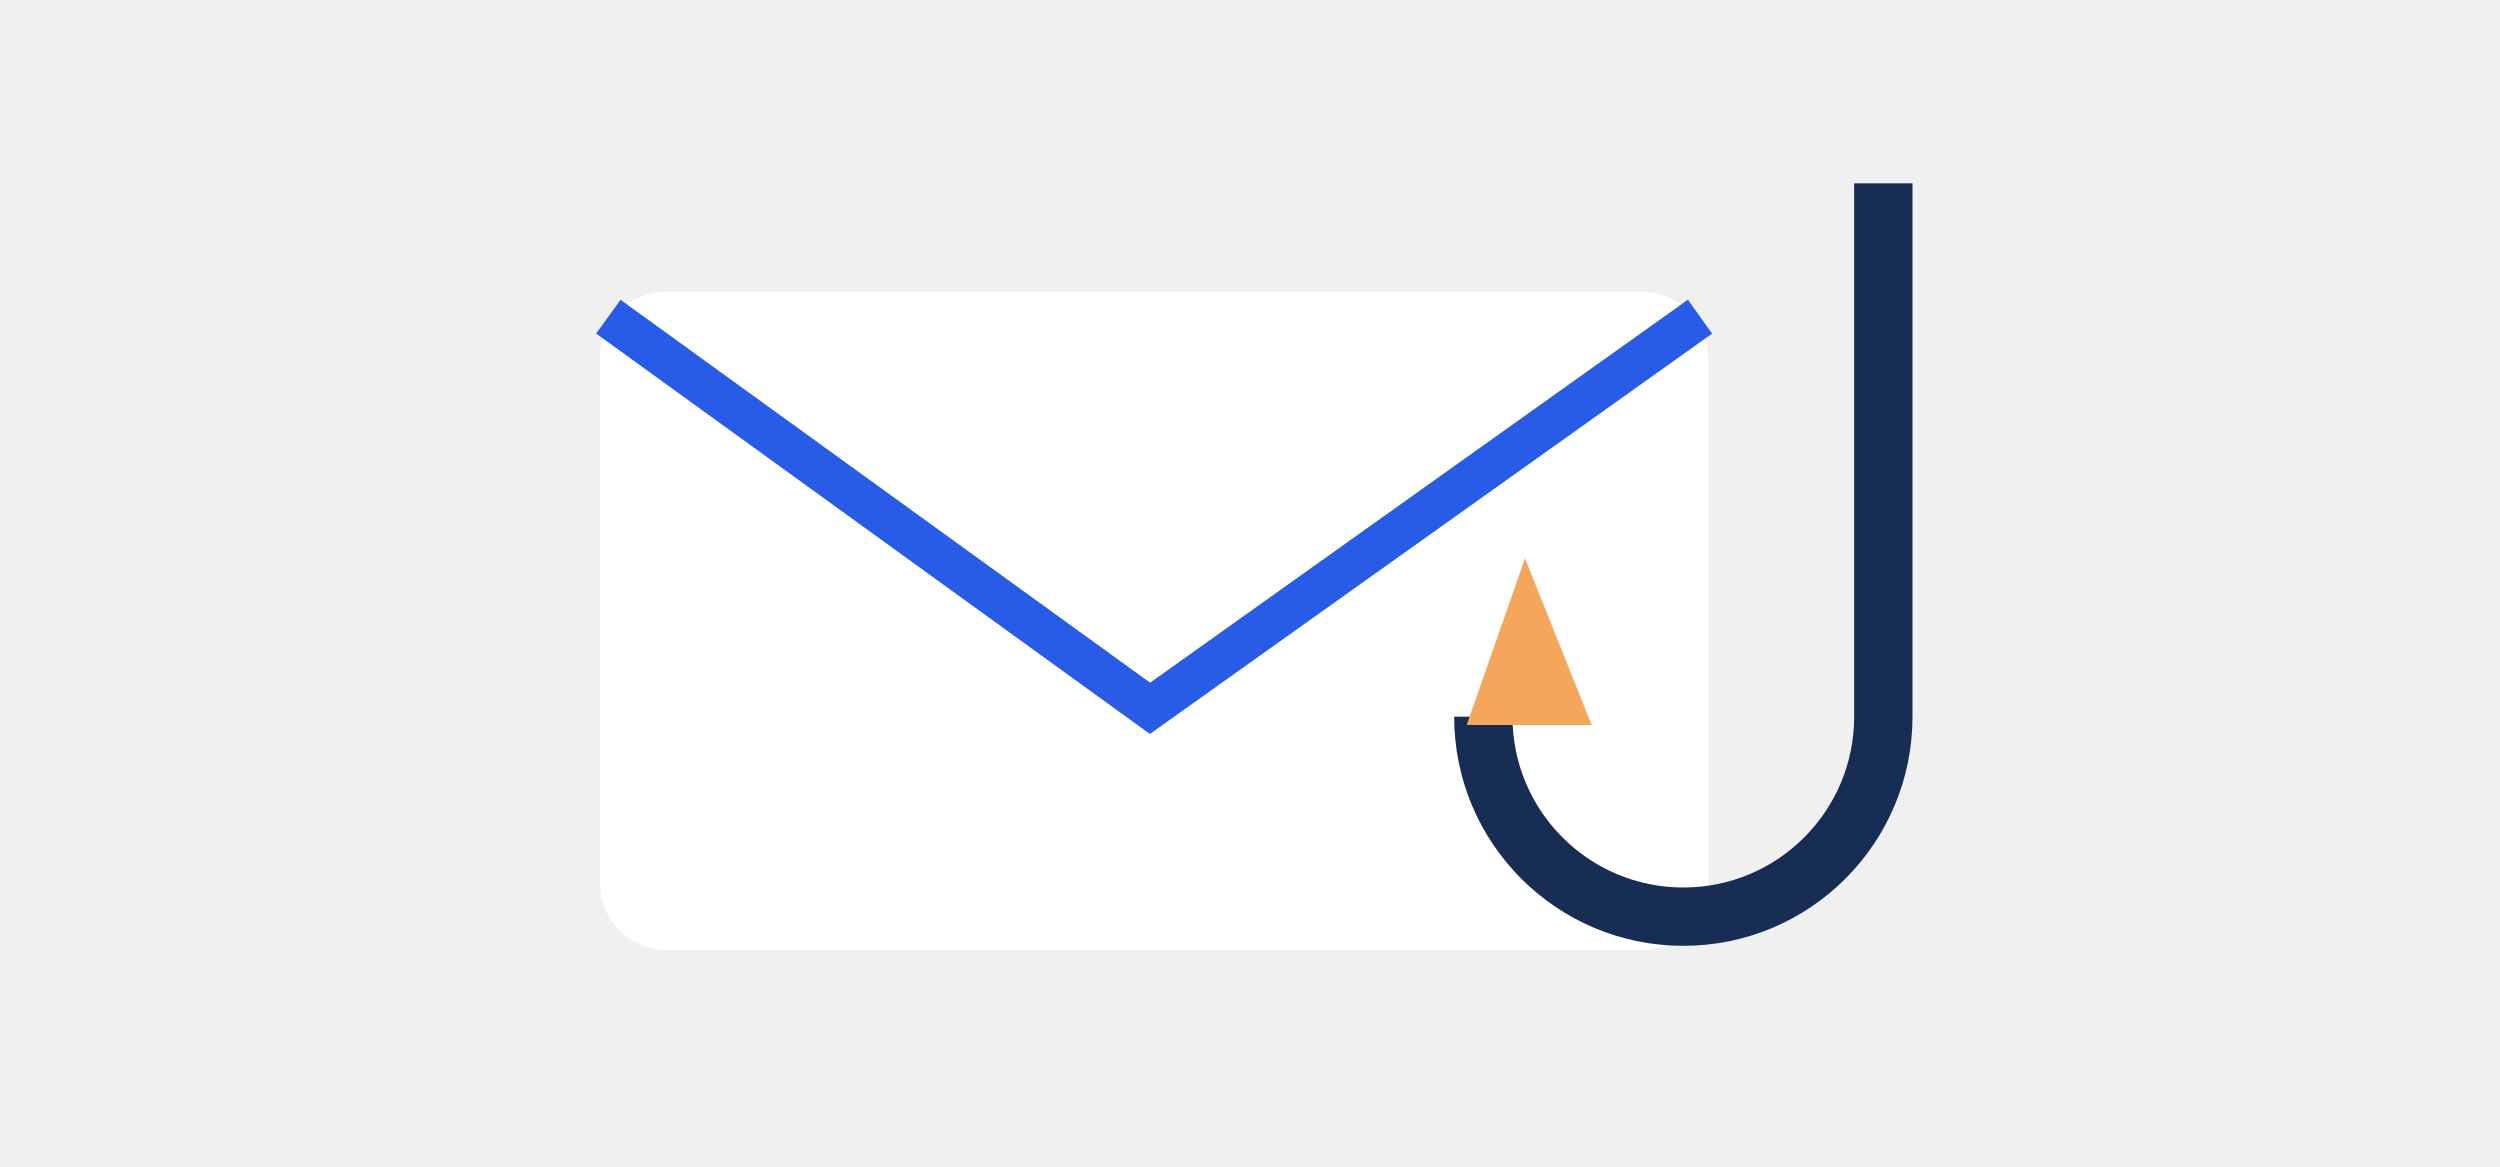
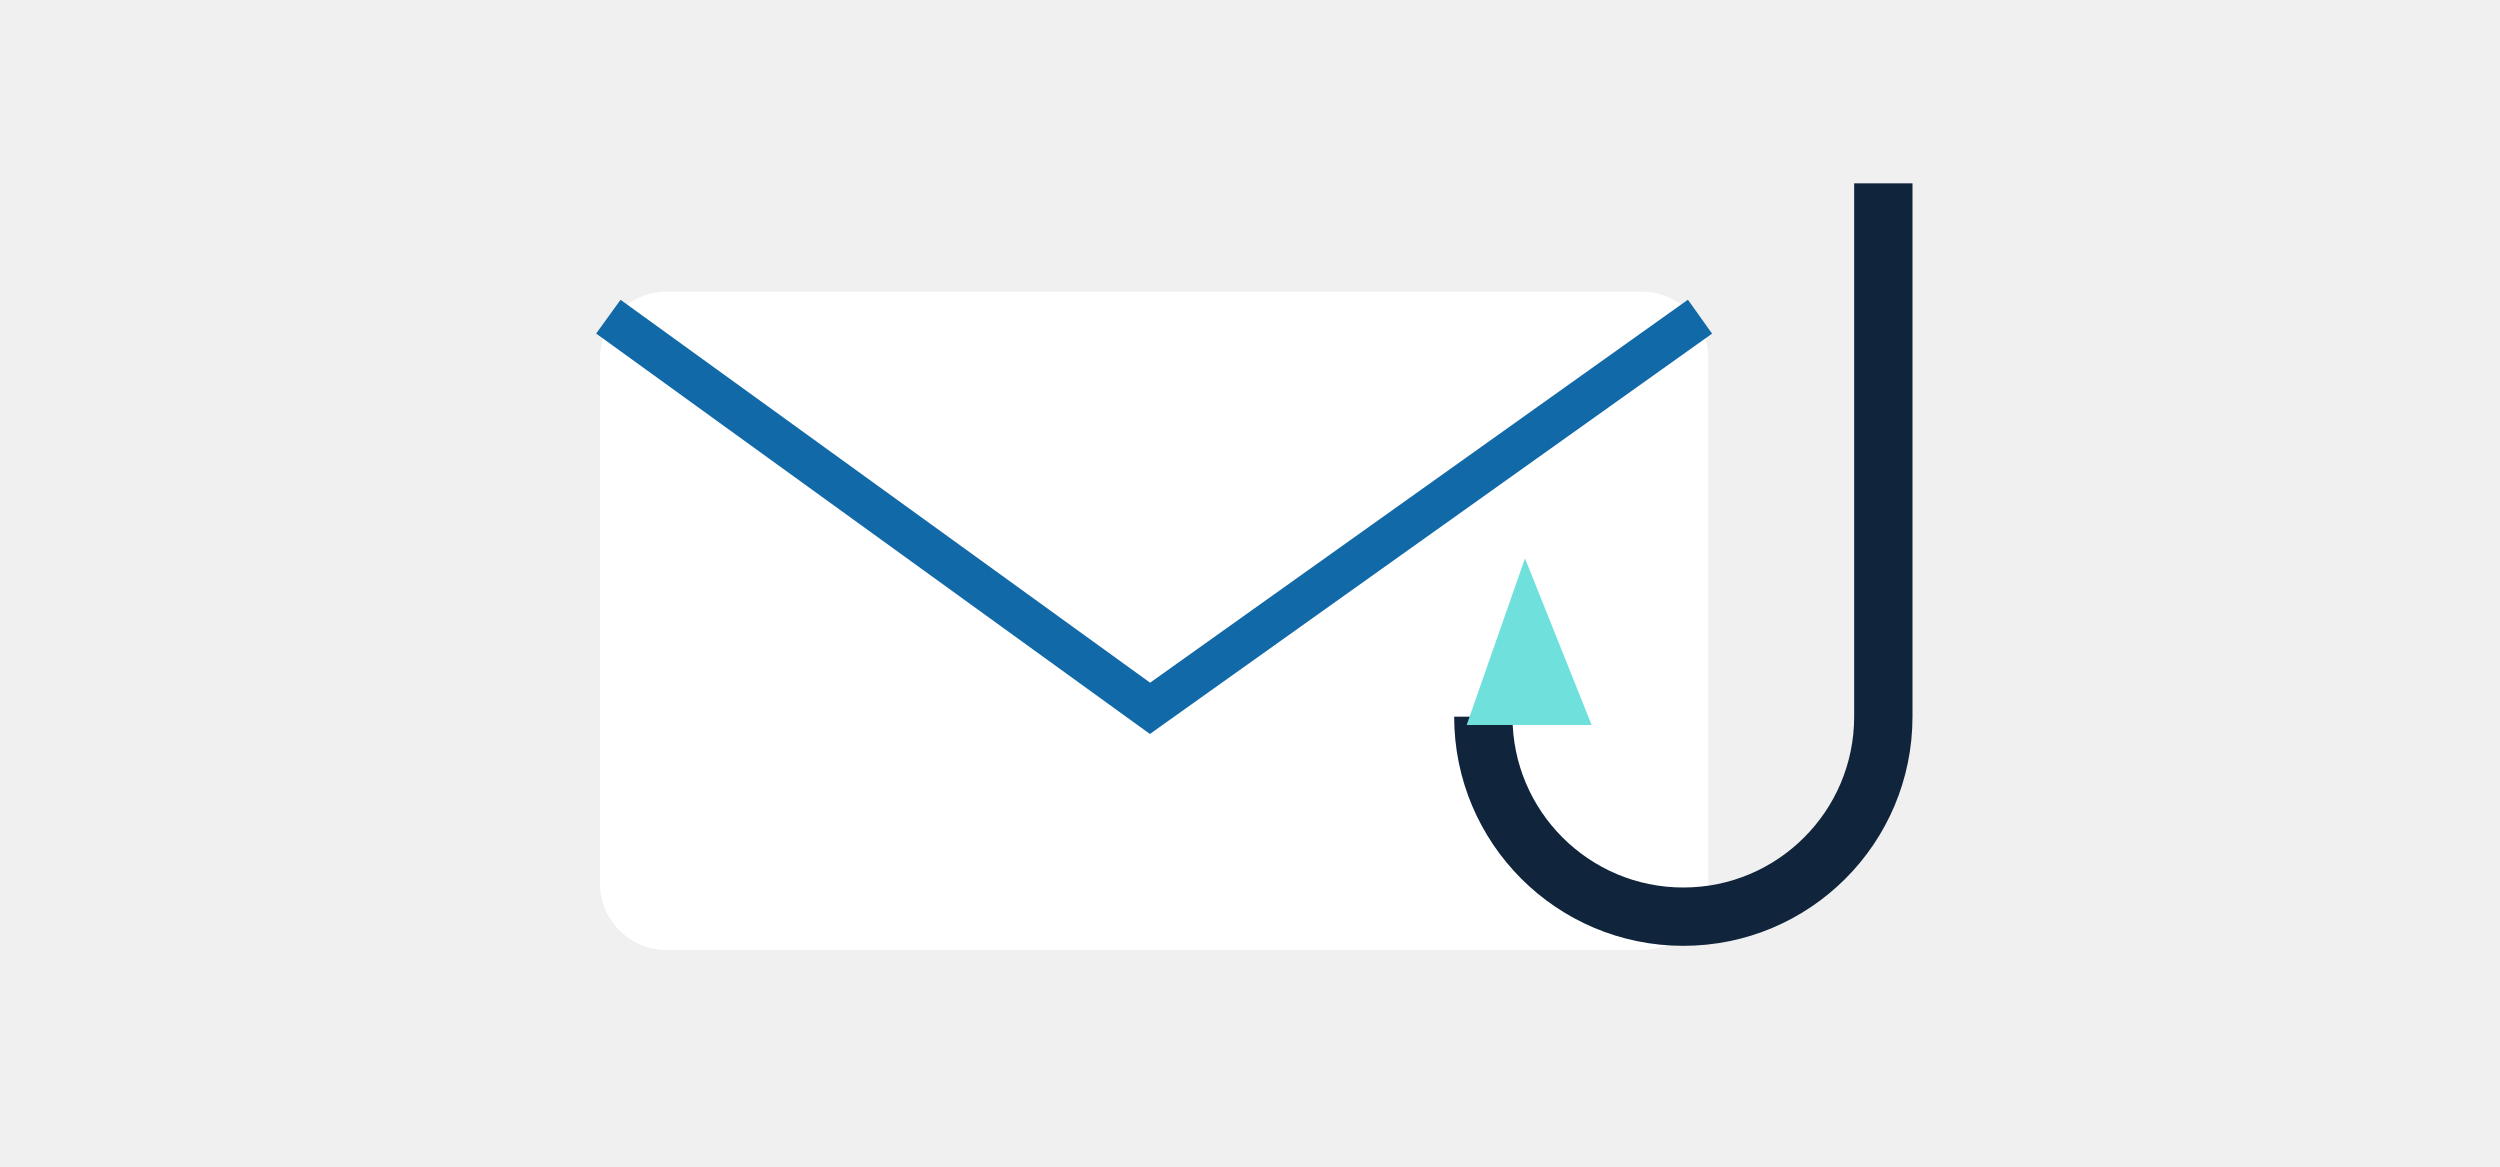
<svg xmlns="http://www.w3.org/2000/svg" viewBox="0 0 300 140">
  <rect x="72" y="35" width="133" height="79" rx="8" fill="#fff" />
-   <path d="m73 38 65 47 66-47" fill="none" stroke="#285CE6" stroke-width="5" />
-   <path d="M226 22v64a24 24 0 0 1-48 0" fill="none" stroke="#172D54" stroke-width="7" />
-   <path d="m176 87 7-20 8 20" fill="#F5A65D" />
+   <path d="m73 38 65 47 66-47" fill="none" stroke="#1269A8" stroke-width="5" />
+   <path d="M226 22v64a24 24 0 0 1-48 0" fill="none" stroke="#10243B" stroke-width="7" />
+   <path d="m176 87 7-20 8 20" fill="#70E0DC" />
</svg>
